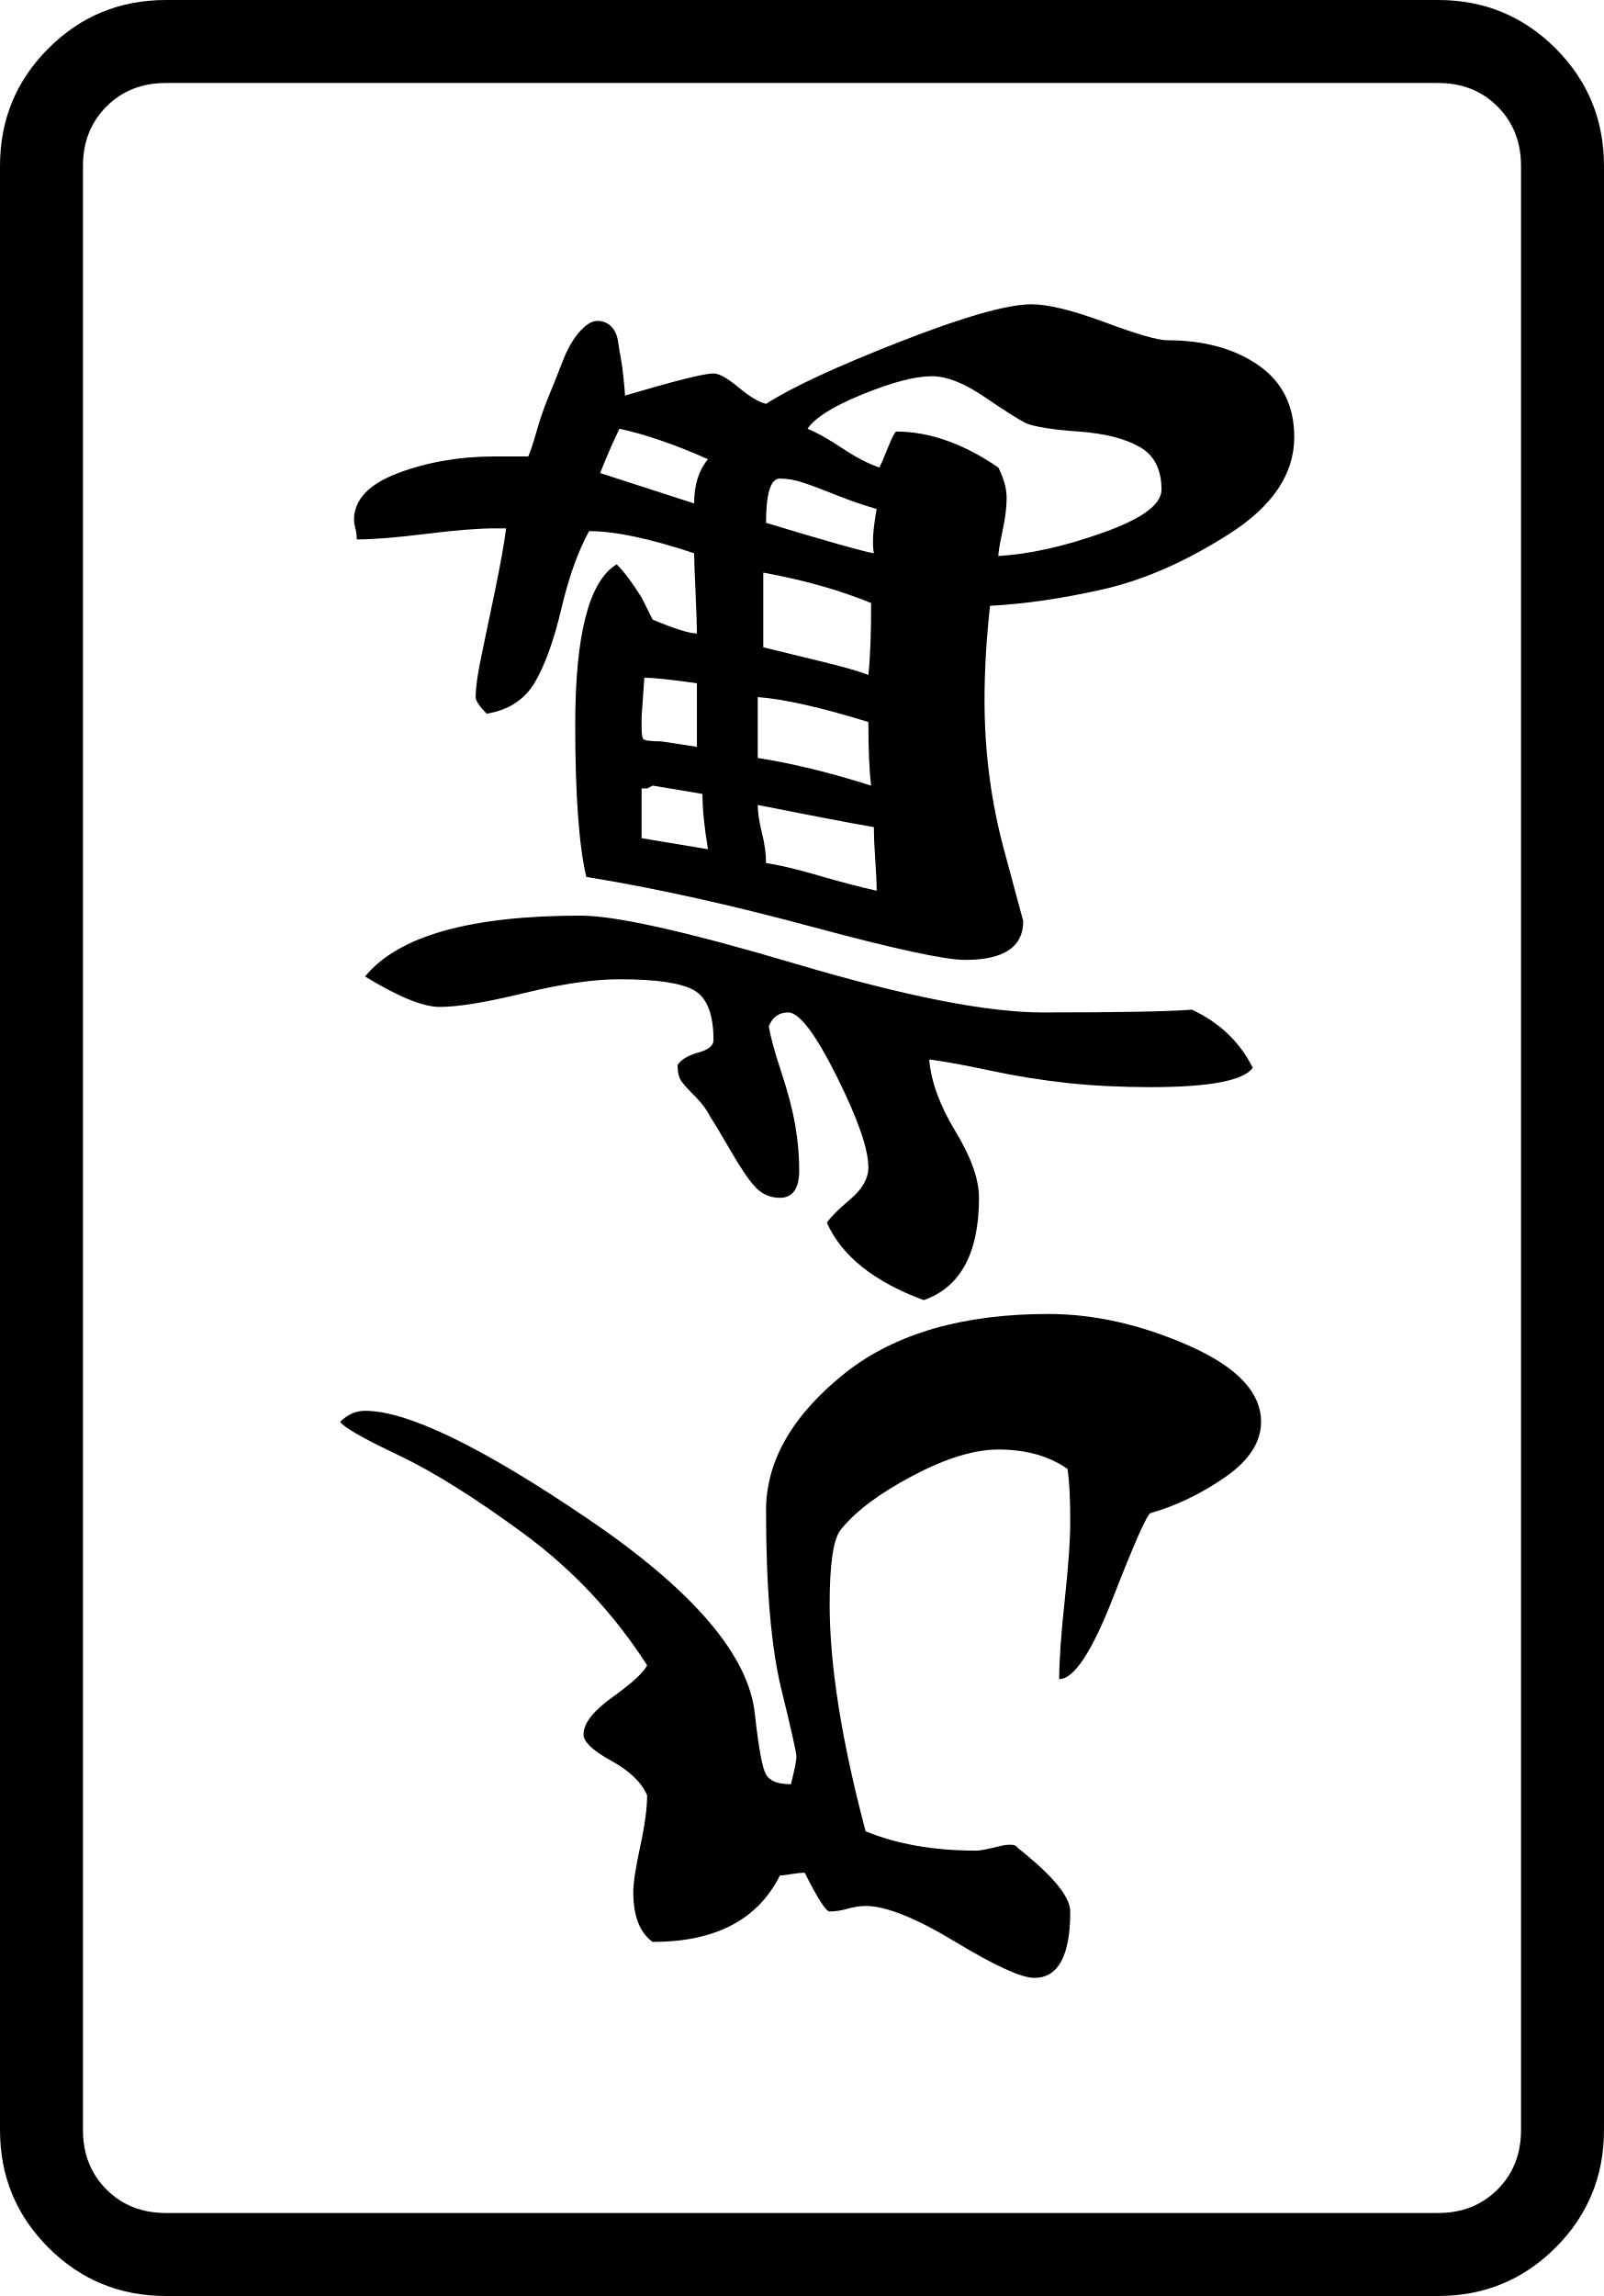
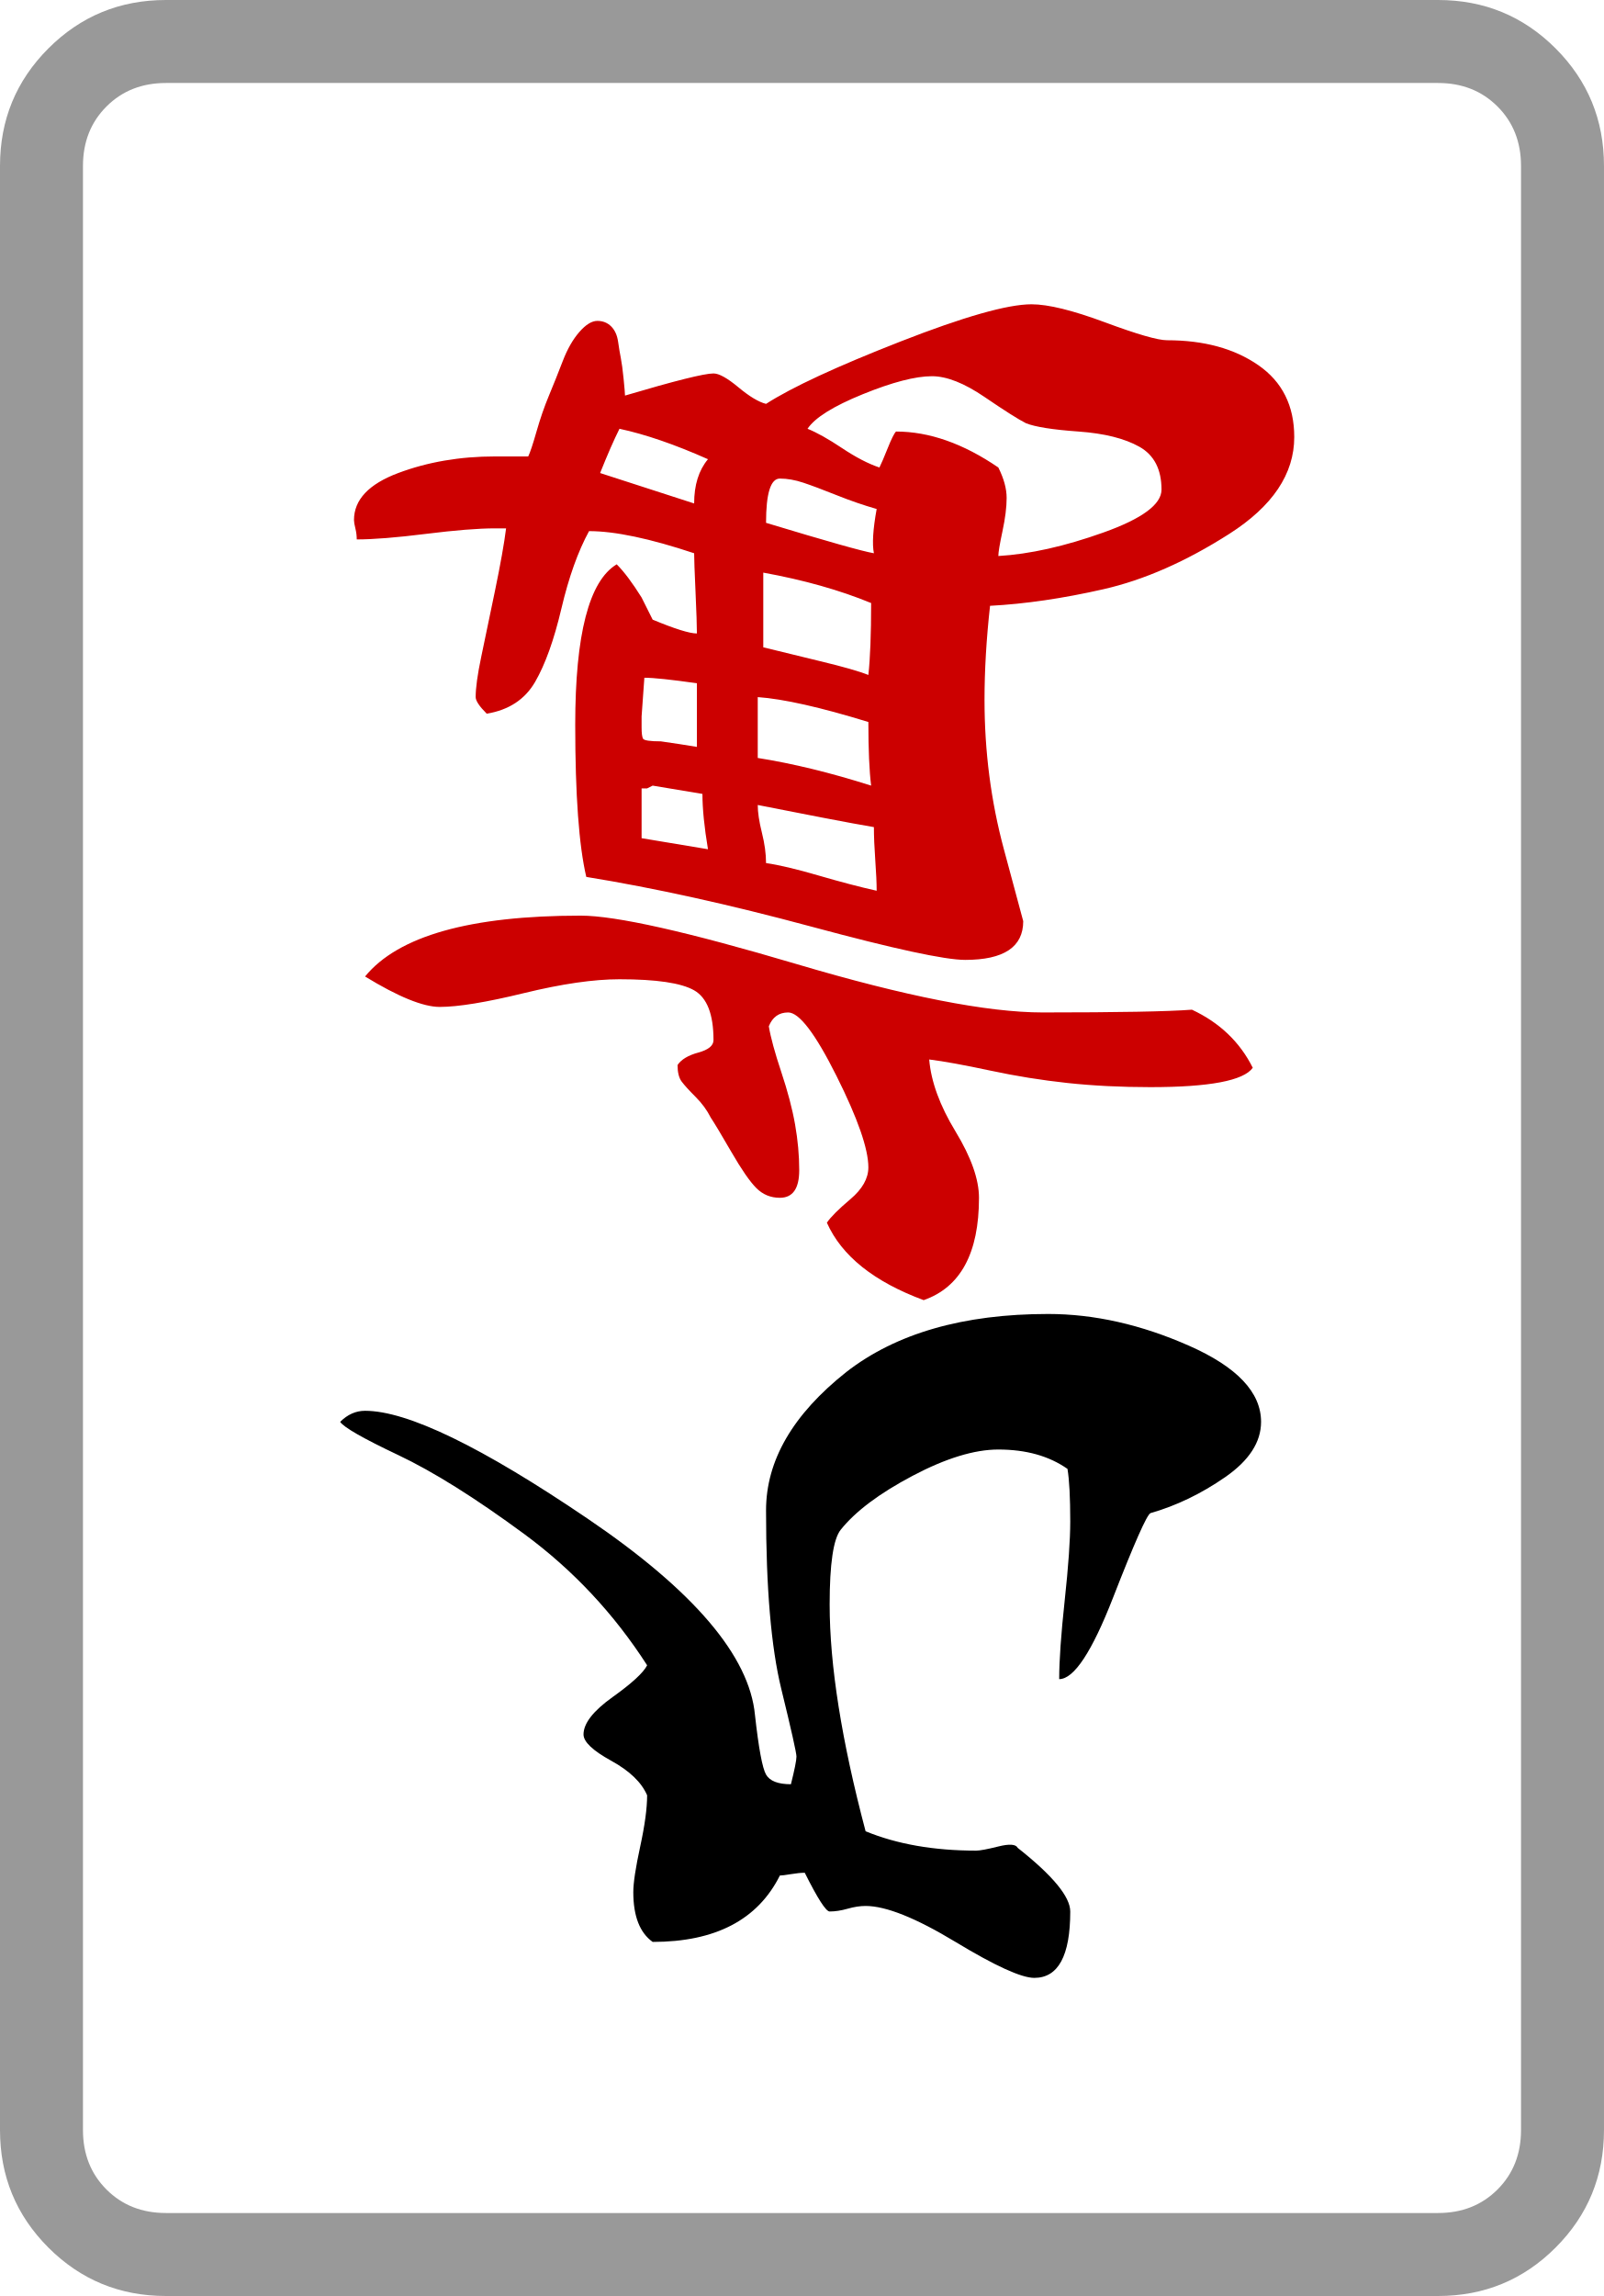
- <svg xmlns="http://www.w3.org/2000/svg" viewBox="30 -115 580 830">
-   <g>
-     <path d="M391 86q0 -2 1.5 -9t1.5 -12t-3 -11q-19 -13 -37 -13q-1 1 -3 6t-3 7q-6 -2 -13.5 -7t-12.5 -7q4 -6 20 -12.5t25 -6.5q8 0 19 7.5t15 9.5q5 2 19 3t22 5.5t8 15.5q0 8 -21 15.5t-38 8.5zM307 74q0 -16 5 -16q4 0 8.5 1.5t12 4.5t14.5 5q-2 11 -1 16q-6 -1 -39 -11z M247 56q4 -10 7 -16q14 3 32 11q-5 6 -5 16zM306 119v-27q22 4 39 11q0 17 -1 26q-5 -2 -17.5 -5t-20.5 -5zM304 159v-22q14 1 40 9q0 15 1 23q-22 -7 -41 -10zM307 197q0 -5 -1.5 -11t-1.5 -10q10 2 23 4.5t19 3.5q0 5 0.5 12t0.5 11q-9 -2 -21 -5.5t-19 -4.5zM282 155 q-6 -1 -13 -2q-6 0 -6.5 -1t-0.5 -4v-4t0.5 -7t0.5 -7q5 0 19 2v23zM262 188v-18h2l2 -1l18 3q0 8 2 20zM282 114q-4 0 -16 -5l-4 -8q-5 -8 -9 -12q-15 9 -15 58q0 38 4 55q37 6 81.5 18t55.5 12q21 0 21 -14l-7 -26q-7 -26 -7 -54q0 -16 2 -34q19 -1 41 -6t45.5 -20 t23.5 -35q0 -17 -13 -26t-33 -9q-5 0 -22.5 -6.5t-26.5 -6.5q-13 0 -47.5 13.5t-48.5 22.5q-4 -1 -10 -6t-9 -5q-5 0 -32 8q0 -1 -0.5 -6t-1 -7.5t-1 -6t-2.5 -5.5t-5 -2t-6.5 4t-6 10.5t-5 12.5t-4.5 13t-3 9h-12q-19 0 -35 6t-16 17q0 1 0.5 3t0.5 4q9 0 25 -2t25 -2h4 q-1 8 -4 22.5t-5 24t-2 14.5q0 2 4 6q12 -2 17.5 -11.5t9.5 -26.5t10 -28q14 0 38 8q0 3 0.5 14t0.5 15zM407 251q-30 0 -89 -17.5t-78 -17.5q-60 0 -78 22q18 11 27 11q10 0 30.5 -5t34.5 -5q20 0 27 4t7 18q0 3 -5.5 4.5t-7.5 4.5q0 4 1.5 6t5 5.5t5.5 7.5q2 3 7.5 12.5 t9 13t8.5 3.5q7 0 7 -10q0 -8 -1.5 -16.5t-5 -19t-4.5 -16.5q2 -5 7 -5q6 0 17.5 23t11.5 33q0 6 -6.5 11.5t-8.5 8.5q8 18 35 28q20 -7 20 -37q0 -10 -8.5 -24t-9.5 -26q8 1 22 4t28 4.5t30 1.5q32 0 37 -7q-7 -14 -22 -21q-13 1 -54 1zM610 655v-710q0 -25 -17.5 -42.5 t-42.5 -17.5h-460q-25 0 -42.5 17.5t-17.5 42.5v710q0 25 17.5 42.5t42.5 17.5h460q25 0 42.5 -17.5t17.5 -42.5zM550 685h-460q-13 0 -21.5 -8.5t-8.5 -21.5v-710q0 -13 8.5 -21.5t21.5 -8.5h460q13 0 21.5 8.5t8.5 21.5v710q0 13 -8.5 21.5t-21.5 8.5zM330 465 q0 -22 4 -27q8 -10 26 -19.5t31 -9.5q15 0 25 7q1 6 1 19q0 10 -2 28.5t-2 28.5q8 0 19.5 -29.5t13.5 -30.5q14 -4 27 -13t13 -20q0 -16 -26 -27.5t-51 -11.5q-46 0 -73 21q-29 23 -29 50q0 42 5.5 64.5t5.5 24.5t-2 10q-7 0 -9 -3.5t-4 -21.5q-3 -32 -60.5 -71t-80.5 -39 q-5 0 -9 4q2 3 21 12t45.5 28.5t44.5 47.5q-2 4 -12.5 11.5t-10.5 13.5q0 4 10 9.5t13 12.5q0 7 -2.5 18.5t-2.5 16.5q0 13 7 18q34 0 46 -24q1 0 4 -0.5t5 -0.5q7 14 9 14q3 0 6.5 -1t6.5 -1q11 0 32.5 13t28.5 13q13 0 13 -24q0 -8 -19 -23q-1 -2 -7 -0.5t-8 1.5 q-23 0 -40 -7q-13 -49 -13 -82z" />
-   </g>
+ <svg xmlns="http://www.w3.org/2000/svg" id="svg5598" version="1.1" viewBox="30 -115 580 830">
+   <defs id="defs5602" />
+   <path style="fill:#000000;fill-opacity:1;stroke:none;stroke-opacity:1" id="path5631" d="m 330,465 q 0,-22 4,-27 8,-10 26,-19.5 18,-9.5 31,-9.5 15,0 25,7 1,6 1,19 0,10 -2,28.5 -2,18.5 -2,28.5 8,0 19.5,-29.5 Q 444,433 446,432 q 14,-4 27,-13 13,-9 13,-20 0,-16 -26,-27.5 -26,-11.5 -51,-11.5 -46,0 -73,21 -29,23 -29,50 0,42 5.5,64.5 5.5,22.5 5.5,24.5 0,2 -2,10 -7,0 -9,-3.5 -2,-3.5 -4,-21.5 -3,-32 -60.5,-71 -57.5,-39 -80.5,-39 -5,0 -9,4 2,3 21,12 19,9 45.5,28.5 Q 246,459 264,487 262,491 251.5,498.5 241,506 241,512 q 0,4 10,9.5 10,5.5 13,12.5 0,7 -2.5,18.5 -2.5,11.5 -2.5,16.5 0,13 7,18 34,0 46,-24 1,0 4,-0.5 3,-0.5 5,-0.5 7,14 9,14 3,0 6.5,-1 3.5,-1 6.5,-1 11,0 32.5,13 21.5,13 28.5,13 13,0 13,-24 0,-8 -19,-23 -1,-2 -7,-0.5 -6,1.5 -8,1.5 -23,0 -40,-7 -13,-49 -13,-82 z" />
+   <path d="M 610,655 V -55 Q 610,-80 592.5,-97.5 575,-115 550,-115 H 90 Q 65,-115 47.5,-97.5 30,-80 30,-55 v 710 q 0,25 17.5,42.5 Q 65,715 90,715 h 460 q 25,0 42.5,-17.5 Q 610,680 610,655 Z m -60,30 H 90 Q 77,685 68.5,676.5 60,668 60,655 V -55 Q 60,-68 68.5,-76.5 77,-85 90,-85 h 460 q 13,0 21.5,8.5 8.5,8.5 8.5,21.5 v 710 q 0,13 -8.5,21.5 Q 563,685 550,685 Z" style="fill:#999999;fill-opacity:1;stroke:none;stroke-opacity:1" id="path5627" />
+   <path d="m 391,86 q 0,-2 1.5,-9 1.5,-7 1.5,-12 0,-5 -3,-11 -19,-13 -37,-13 -1,1 -3,6 -2,5 -3,7 -6,-2 -13.5,-7 -7.5,-5 -12.5,-7 4,-6 20,-12.5 16,-6.5 25,-6.5 8,0 19,7.5 11,7.5 15,9.5 5,2 19,3 14,1 22,5.5 8,4.5 8,15.5 0,8 -21,15.5 Q 408,85 391,86 Z M 307,74 q 0,-16 5,-16 4,0 8.5,1.5 4.5,1.5 12,4.5 7.5,3 14.5,5 -2,11 -1,16 -6,-1 -39,-11 z M 247,56 q 4,-10 7,-16 14,3 32,11 -5,6 -5,16 z m 59,63 V 92 q 22,4 39,11 0,17 -1,26 -5,-2 -17.5,-5 -12.5,-3 -20.5,-5 z m -2,40 v -22 q 14,1 40,9 0,15 1,23 -22,-7 -41,-10 z m 3,38 q 0,-5 -1.5,-11 -1.5,-6 -1.5,-10 10,2 23,4.5 13,2.5 19,3.5 0,5 0.5,12 0.5,7 0.5,11 -9,-2 -21,-5.5 -12,-3.5 -19,-4.5 z m -25,-42 q -6,-1 -13,-2 -6,0 -6.5,-1 -0.5,-1 -0.5,-4 v -4 q 0,0 0.5,-7 0.5,-7 0.5,-7 5,0 19,2 z m -20,33 v -18 h 2 l 2,-1 18,3 q 0,8 2,20 z m 20,-74 q -4,0 -16,-5 l -4,-8 q -5,-8 -9,-12 -15,9 -15,58 0,38 4,55 37,6 81.5,18 44.5,12 55.5,12 21,0 21,-14 l -7,-26 q -7,-26 -7,-54 0,-16 2,-34 19,-1 41,-6 22,-5 45.5,-20 Q 498,63 498,43 498,26 485,17 472,8 452,8 447,8 429.5,1.5 412,-5 403,-5 390,-5 355.5,8.5 321,22 307,31 q -4,-1 -10,-6 -6,-5 -9,-5 -5,0 -32,8 0,-1 -0.5,-6 -0.5,-5 -1,-7.5 -0.5,-2.5 -1,-6 Q 253,5 251,3 q -2,-2 -5,-2 -3,0 -6.5,4 -3.5,4 -6,10.5 -2.5,6.5 -5,12.5 -2.5,6 -4.5,13 -2,7 -3,9 h -12 q -19,0 -35,6 -16,6 -16,17 0,1 0.5,3 0.5,2 0.5,4 9,0 25,-2 16,-2 25,-2 h 4 q -1,8 -4,22.5 -3,14.5 -5,24 -2,9.5 -2,14.5 0,2 4,6 12,-2 17.5,-11.5 5.5,-9.5 9.5,-26.5 4,-17 10,-28 14,0 38,8 0,3 0.5,14 0.5,11 0.5,15 z m 125,137 q -30,0 -89,-17.5 -59,-17.5 -78,-17.5 -60,0 -78,22 18,11 27,11 10,0 30.5,-5 20.5,-5 34.5,-5 20,0 27,4 7,4 7,18 0,3 -5.5,4.5 -5.5,1.5 -7.5,4.5 0,4 1.5,6 1.5,2 5,5.5 3.5,3.5 5.5,7.5 2,3 7.5,12.5 5.5,9.5 9,13 3.5,3.5 8.5,3.5 7,0 7,-10 0,-8 -1.5,-16.5 -1.5,-8.5 -5,-19 Q 309,262 308,256 q 2,-5 7,-5 6,0 17.5,23 11.5,23 11.5,33 0,6 -6.5,11.5 -6.5,5.5 -8.5,8.5 8,18 35,28 20,-7 20,-37 0,-10 -8.5,-24 -8.5,-14 -9.5,-26 8,1 22,4 14,3 28,4.5 14,1.5 30,1.5 32,0 37,-7 -7,-14 -22,-21 -13,1 -54,1 z" style="fill:#cc0000;fill-opacity:1;stroke:none;stroke-opacity:1" id="path5594" />
</svg>
